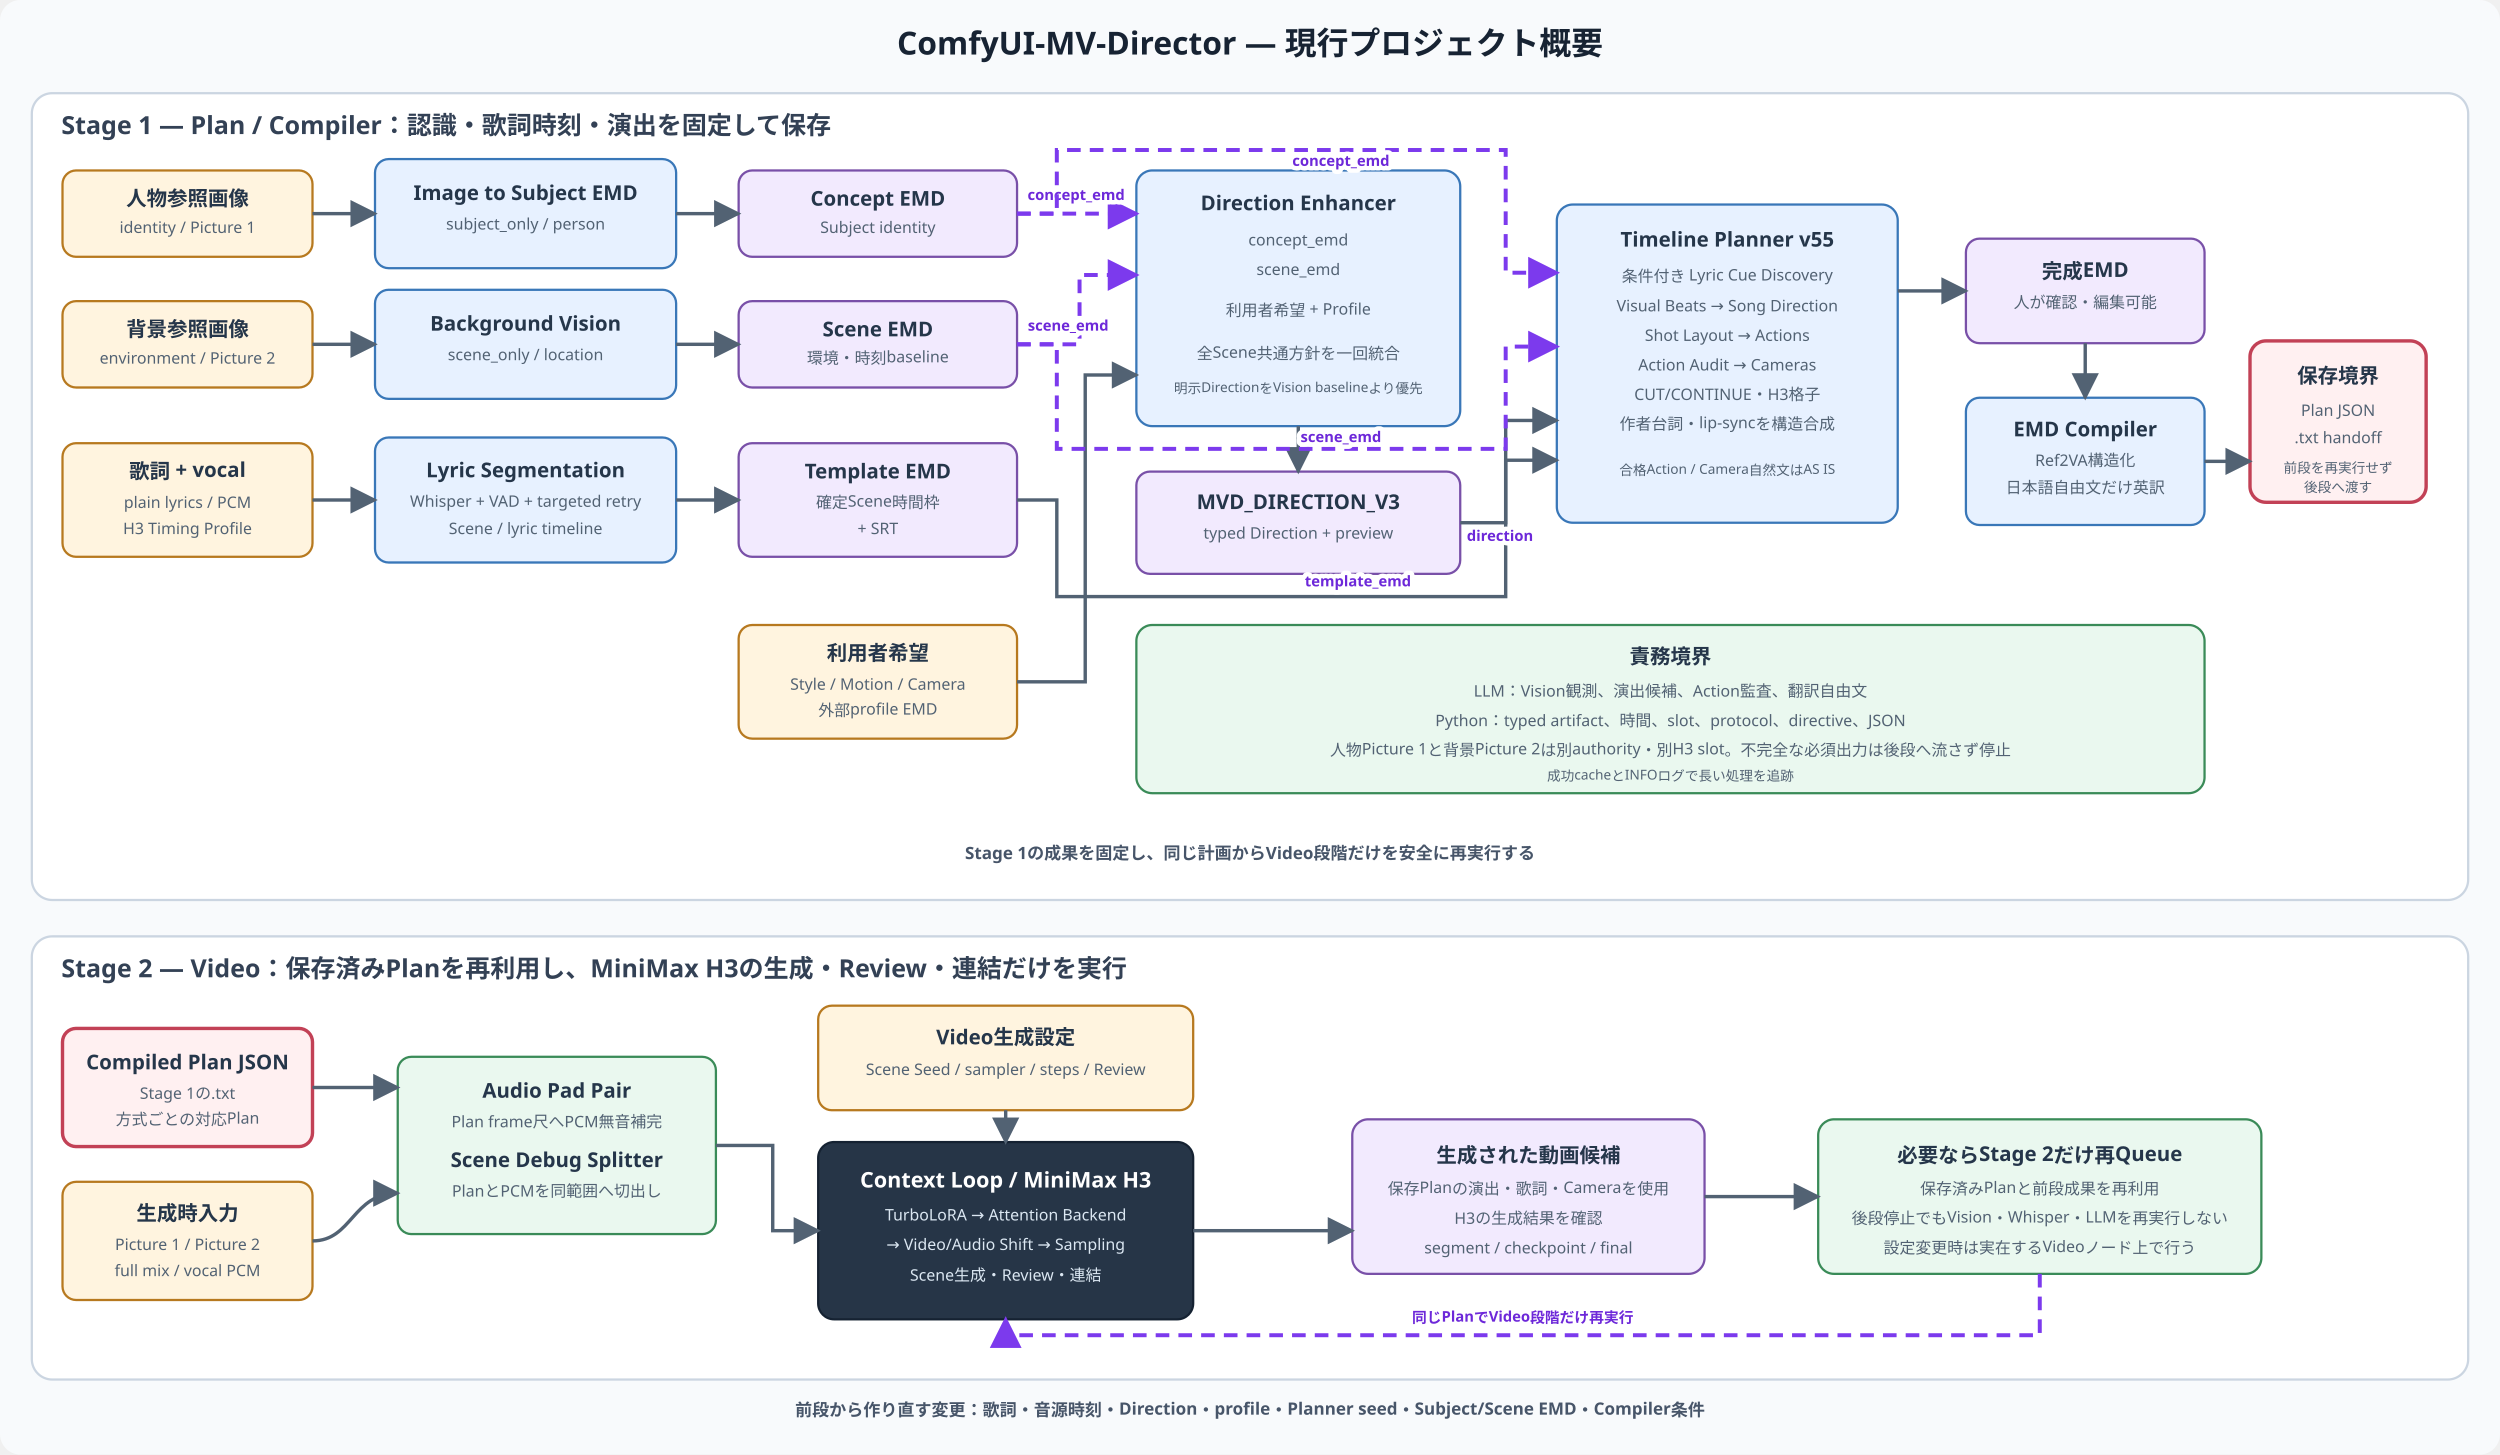
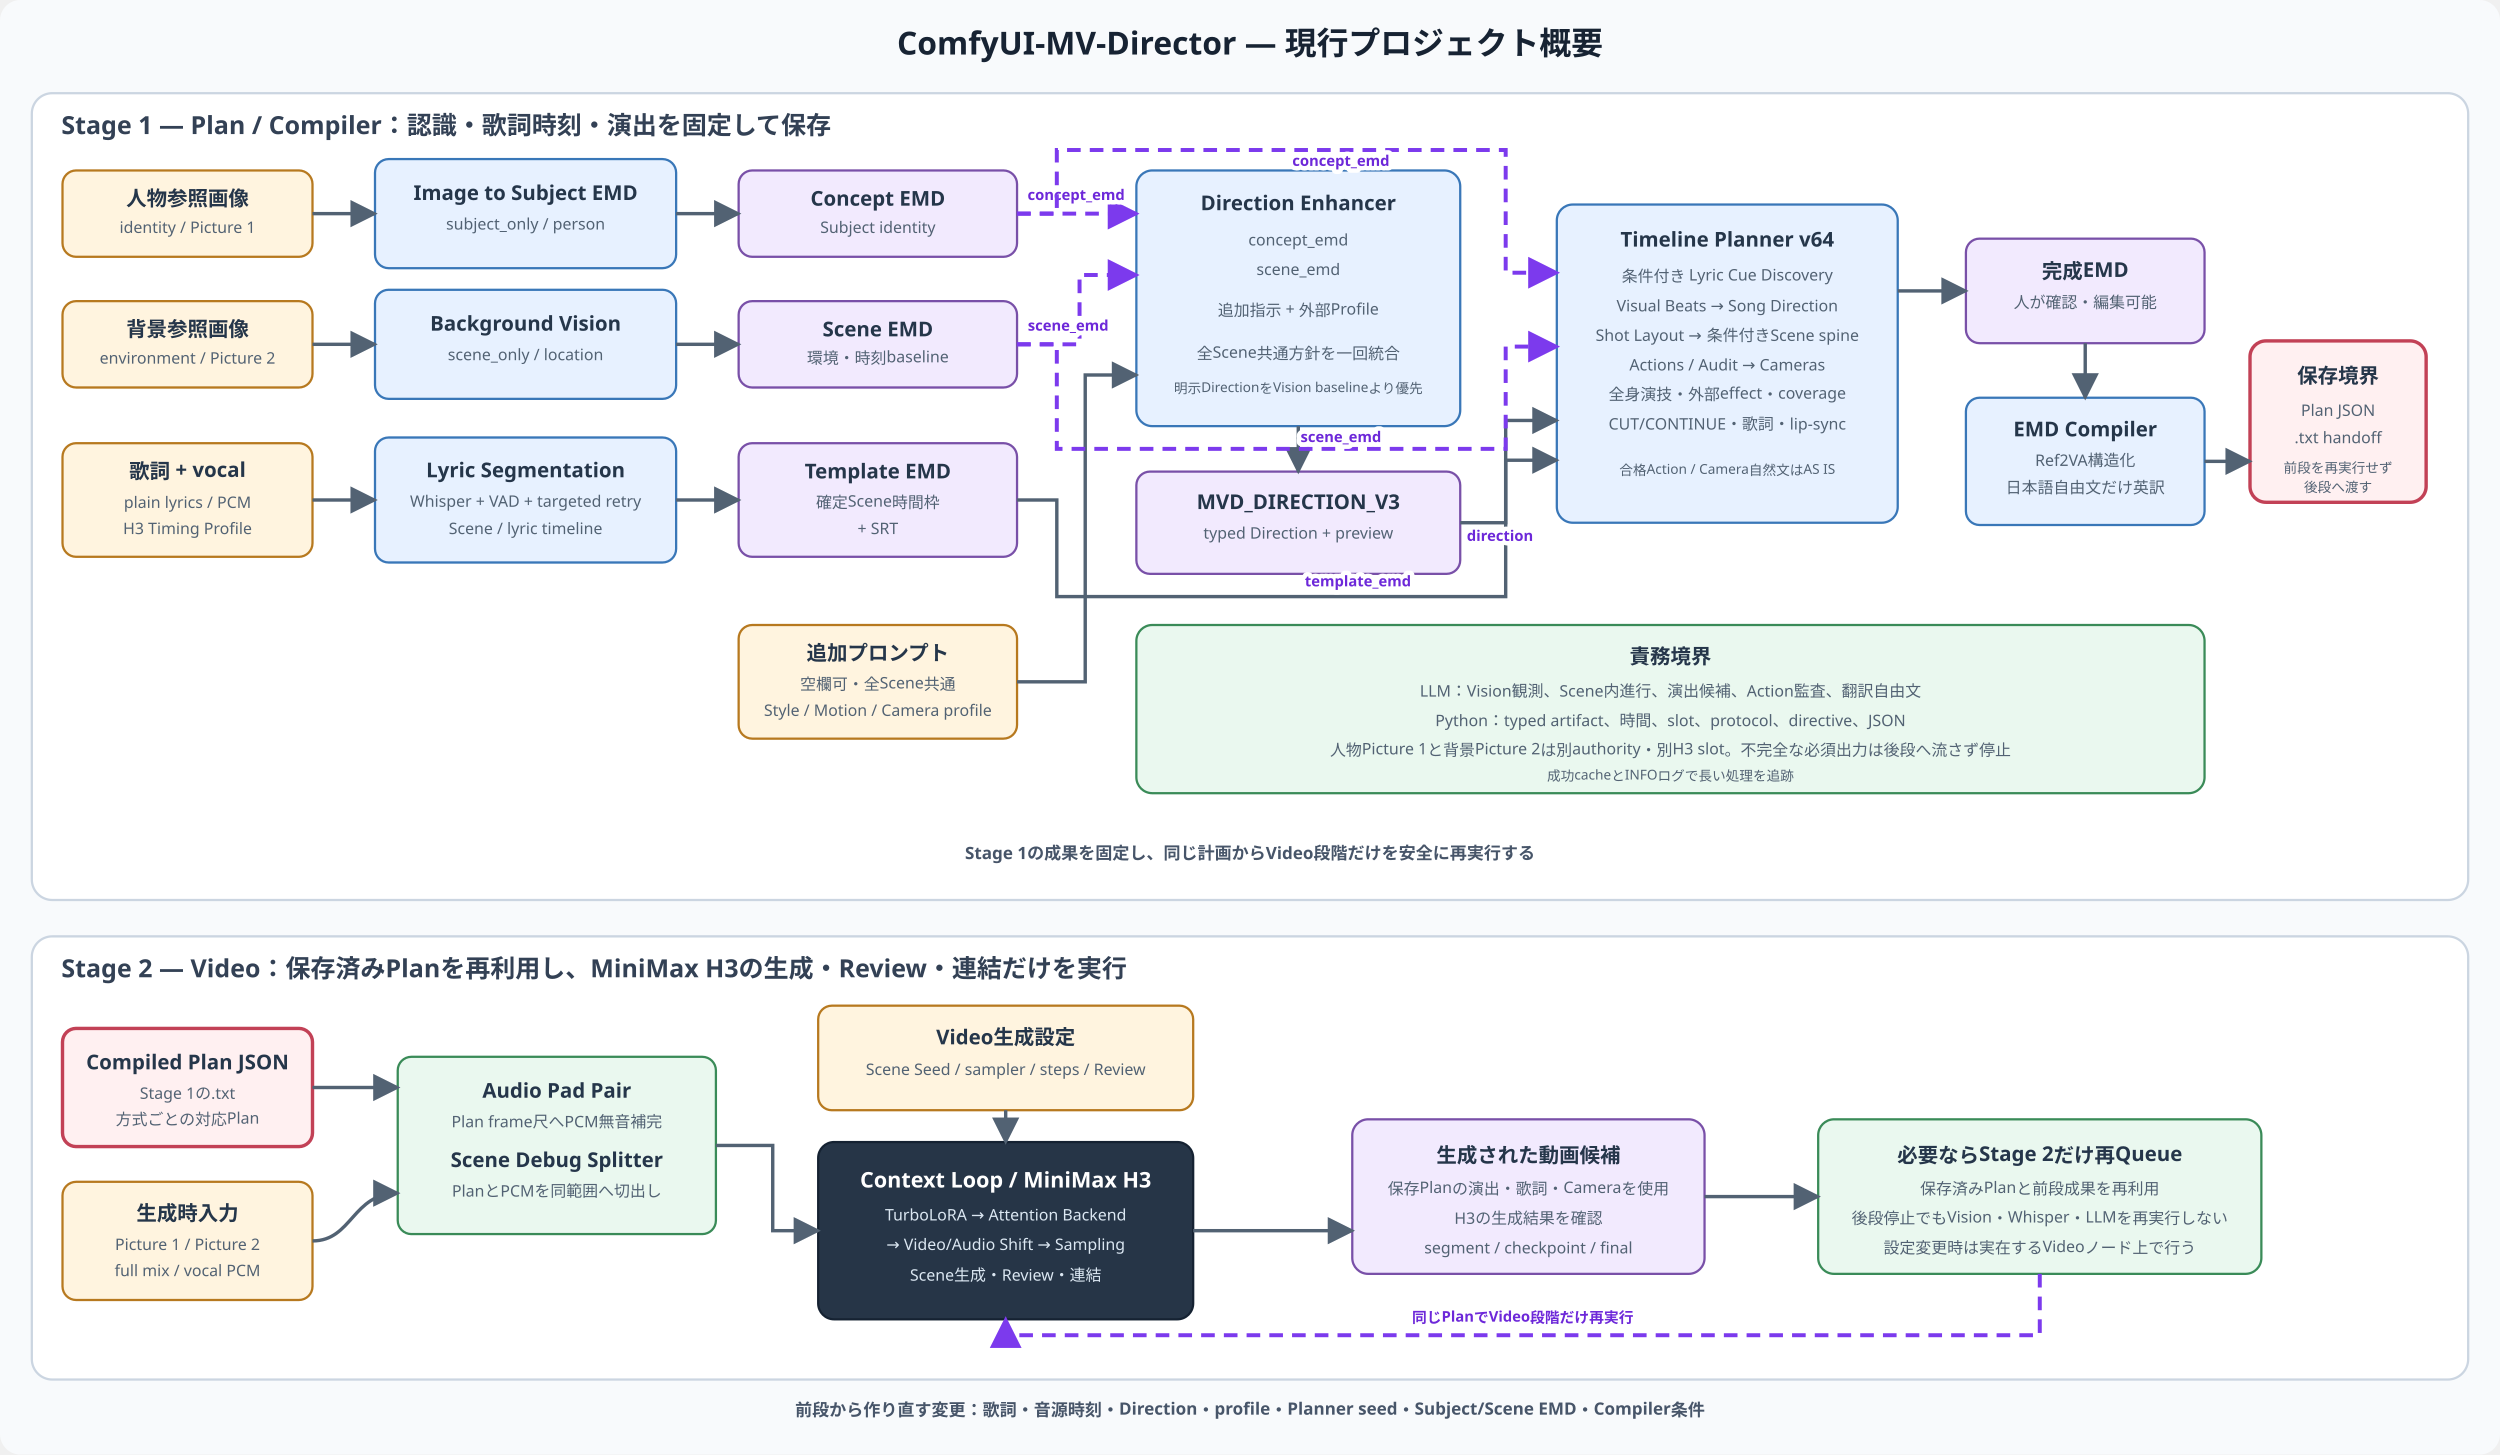
<svg xmlns="http://www.w3.org/2000/svg" width="2200" height="1280" viewBox="0 0 2200 1280" role="img" aria-labelledby="title desc">
  <defs>
    <marker id="arrow" viewBox="0 0 10 10" refX="9" refY="5" markerWidth="8" markerHeight="8" orient="auto">
      <path d="M0 0L10 5L0 10Z" fill="#526273" />
    </marker>
    <marker id="dashArrow" viewBox="0 0 10 10" refX="9" refY="5" markerWidth="8" markerHeight="8" orient="auto">
      <path d="M0 0L10 5L0 10Z" fill="#7c3aed" />
    </marker>
    <style>
      .canvas{fill:#f8fafc}.stage{fill:#fff;stroke:#cbd5e1;stroke-width:2}.input{fill:#fff4df;stroke:#b7791f;stroke-width:2}.node{fill:#e7f1ff;stroke:#3977b8;stroke-width:2}.py{fill:#eaf8ef;stroke:#3a8b58;stroke-width:2}.artifact{fill:#f2eafe;stroke:#7950a8;stroke-width:2}.save{fill:#fff0f1;stroke:#c24156;stroke-width:3}.target{fill:#263547;stroke:#152232;stroke-width:2}.edge{fill:none;stroke:#526273;stroke-width:3;marker-end:url(#arrow)}.dash{fill:none;stroke:#7c3aed;stroke-width:3.5;stroke-dasharray:12 8;marker-end:url(#dashArrow)}.title{fill:#172333;font:700 28px "Yu Gothic UI","Noto Sans JP",sans-serif;text-anchor:middle}.stageTitle{fill:#334155;font:700 22px "Yu Gothic UI","Noto Sans JP",sans-serif}.label{fill:#25364a;font:700 18px "Yu Gothic UI","Noto Sans JP",sans-serif;text-anchor:middle}.small{fill:#526273;font:500 14px "Yu Gothic UI","Noto Sans JP",sans-serif;text-anchor:middle}.tiny{fill:#526273;font:500 12px "Yu Gothic UI","Noto Sans JP",sans-serif;text-anchor:middle}.white{fill:#fff;font:700 19px "Yu Gothic UI","Noto Sans JP",sans-serif;text-anchor:middle}.whiteSmall{fill:#dbe7f2;font:500 14px "Yu Gothic UI","Noto Sans JP",sans-serif;text-anchor:middle}.note{fill:#475569;font:600 15px "Yu Gothic UI","Noto Sans JP",sans-serif;text-anchor:middle}.edgeLabel{fill:#6d28d9;font:700 13px "Yu Gothic UI","Noto Sans JP",sans-serif;text-anchor:middle;paint-order:stroke;stroke:#fff;stroke-width:8;stroke-linejoin:round}
    </style>
  </defs>
  <rect class="canvas" width="2200" height="1280" rx="18" />
  <text class="title" x="1100" y="48">ComfyUI-MV-Director — 現行プロジェクト概要</text>
  <rect class="stage" x="28" y="82" width="2144" height="710" rx="18" />
  <text class="stageTitle" x="54" y="118">Stage 1 — Plan / Compiler：認識・歌詞時刻・演出を固定して保存</text>
  <rect class="input" x="55" y="150" width="220" height="76" rx="12" />
  <text class="label" x="165" y="181">人物参照画像</text>
  <text class="small" x="165" y="205">identity / Picture 1</text>
  <rect class="node" x="330" y="140" width="265" height="96" rx="12" />
  <text class="label" x="462.5" y="176">Image to Subject EMD</text>
  <text class="small" x="462.5" y="202">subject_only / person</text>
  <rect class="artifact" x="650" y="150" width="245" height="76" rx="12" />
  <text class="label" x="772.5" y="181">Concept EMD</text>
  <text class="small" x="772.5" y="205">Subject identity</text>
  <path class="edge" d="M275 188H330" />
  <path class="edge" d="M595 188H650" />
  <rect class="input" x="55" y="265" width="220" height="76" rx="12" />
  <text class="label" x="165" y="296">背景参照画像</text>
  <text class="small" x="165" y="320">environment / Picture 2</text>
  <rect class="node" x="330" y="255" width="265" height="96" rx="12" />
  <text class="label" x="462.5" y="291">Background Vision</text>
  <text class="small" x="462.5" y="317">scene_only / location</text>
  <rect class="artifact" x="650" y="265" width="245" height="76" rx="12" />
  <text class="label" x="772.5" y="296">Scene EMD</text>
  <text class="small" x="772.5" y="320">環境・時刻baseline</text>
  <path class="edge" d="M275 303H330" />
  <path class="edge" d="M595 303H650" />
  <rect class="input" x="55" y="390" width="220" height="100" rx="12" />
  <text class="label" x="165" y="421">歌詞 + vocal</text>
  <text class="small" x="165" y="447">plain lyrics / PCM</text>
  <text class="small" x="165" y="470">H3 Timing Profile</text>
  <rect class="node" x="330" y="385" width="265" height="110" rx="12" />
  <text class="label" x="462.5" y="420">Lyric Segmentation</text>
  <text class="small" x="462.5" y="446">Whisper + VAD + targeted retry</text>
  <text class="small" x="462.5" y="470">Scene / lyric timeline</text>
  <rect class="artifact" x="650" y="390" width="245" height="100" rx="12" />
  <text class="label" x="772.5" y="421">Template EMD</text>
  <text class="small" x="772.5" y="447">確定Scene時間枠</text>
  <text class="small" x="772.5" y="470">+ SRT</text>
  <path class="edge" d="M275 440H330" />
  <path class="edge" d="M595 440H650" />
  <rect class="input" x="650" y="550" width="245" height="100" rx="12" />
-   <text class="label" x="772.5" y="581">利用者希望</text>
-   <text class="small" x="772.5" y="607">Style / Motion / Camera</text>
-   <text class="small" x="772.5" y="630">外部profile EMD</text>
+   <text class="label" x="772.5" y="581">追加プロンプト</text>
+   <text class="small" x="772.5" y="607">空欄可・全Scene共通</text>
+   <text class="small" x="772.5" y="630">Style / Motion / Camera profile</text>
  <rect class="node" x="1000" y="150" width="285" height="225" rx="14" />
  <text class="label" x="1142.5" y="185">Direction Enhancer</text>
  <text class="small" x="1142.5" y="216">concept_emd</text>
  <text class="small" x="1142.5" y="242">scene_emd</text>
-   <text class="small" x="1142.5" y="278">利用者希望 + Profile</text>
+   <text class="small" x="1142.5" y="278">追加指示 + 外部Profile</text>
  <text class="small" x="1142.5" y="316">全Scene共通方針を一回統合</text>
  <text class="tiny" x="1142.5" y="346">明示DirectionをVision baselineより優先</text>
  <path class="dash" d="M895 188H1000" />
  <text class="edgeLabel" x="947" y="176">concept_emd</text>
  <path class="dash" d="M895 303H950V242H1000" />
  <text class="edgeLabel" x="940" y="291">scene_emd</text>
  <path class="edge" d="M895 600H955V330H1000" />
  <rect class="artifact" x="1000" y="415" width="285" height="90" rx="12" />
  <text class="label" x="1142.5" y="448">MVD_DIRECTION_V3</text>
  <text class="small" x="1142.5" y="474">typed Direction + preview</text>
  <path class="edge" d="M1142.5 375V415" />
  <rect class="node" x="1370" y="180" width="300" height="280" rx="14" />
-   <text class="label" x="1520" y="217">Timeline Planner v55</text>
+   <text class="label" x="1520" y="217">Timeline Planner v64</text>
  <text class="small" x="1520" y="248">条件付き Lyric Cue Discovery</text>
  <text class="small" x="1520" y="274">Visual Beats → Song Direction</text>
-   <text class="small" x="1520" y="300">Shot Layout → Actions</text>
-   <text class="small" x="1520" y="326">Action Audit → Cameras</text>
-   <text class="small" x="1520" y="352">CUT/CONTINUE・H3格子</text>
-   <text class="small" x="1520" y="378">作者台詞・lip-syncを構造合成</text>
+   <text class="small" x="1520" y="300">Shot Layout → 条件付きScene spine</text>
+   <text class="small" x="1520" y="326">Actions / Audit → Cameras</text>
+   <text class="small" x="1520" y="352">全身演技・外部effect・coverage</text>
+   <text class="small" x="1520" y="378">CUT/CONTINUE・歌詞・lip-sync</text>
  <text class="tiny" x="1520" y="418">合格Action / Camera自然文はAS IS</text>
  <path class="edge" d="M895 440H930V525H1325V405H1370" />
  <text class="edgeLabel" x="1195" y="516">template_emd</text>
  <path class="edge" d="M1285 460H1325V370H1370" />
  <text class="edgeLabel" x="1320" y="476">direction</text>
  <path class="dash" d="M895 188H930V132H1325V240H1370" />
  <text class="edgeLabel" x="1180" y="146">concept_emd</text>
  <path class="dash" d="M895 303H930V395H1325V305H1370" />
  <text class="edgeLabel" x="1180" y="389">scene_emd</text>
  <rect class="artifact" x="1730" y="210" width="210" height="92" rx="12" />
  <text class="label" x="1835" y="245">完成EMD</text>
  <text class="small" x="1835" y="271">人が確認・編集可能</text>
  <path class="edge" d="M1670 256H1730" />
  <rect class="node" x="1730" y="350" width="210" height="112" rx="12" />
  <text class="label" x="1835" y="384">EMD Compiler</text>
  <text class="small" x="1835" y="410">Ref2VA構造化</text>
  <text class="small" x="1835" y="434">日本語自由文だけ英訳</text>
  <path class="edge" d="M1835 302V350" />
  <rect class="save" x="1980" y="300" width="155" height="142" rx="14" />
  <text class="label" x="2057.5" y="337">保存境界</text>
  <text class="small" x="2057.5" y="366">Plan JSON</text>
  <text class="small" x="2057.5" y="390">.txt handoff</text>
  <text class="tiny" x="2057.5" y="416">前段を再実行せず</text>
  <text class="tiny" x="2057.5" y="433">後段へ渡す</text>
  <path class="edge" d="M1940 406H1980" />
  <rect class="py" x="1000" y="550" width="940" height="148" rx="14" />
  <text class="label" x="1470" y="584">責務境界</text>
-   <text class="small" x="1470" y="613">LLM：Vision観測、演出候補、Action監査、翻訳自由文</text>
+   <text class="small" x="1470" y="613">LLM：Vision観測、Scene内進行、演出候補、Action監査、翻訳自由文</text>
  <text class="small" x="1470" y="639">Python：typed artifact、時間、slot、protocol、directive、JSON</text>
  <text class="small" x="1470" y="665">人物Picture 1と背景Picture 2は別authority・別H3 slot。不完全な必須出力は後段へ流さず停止</text>
  <text class="tiny" x="1470" y="687">成功cacheとINFOログで長い処理を追跡</text>
  <text class="note" x="1100" y="756">Stage 1の成果を固定し、同じ計画からVideo段階だけを安全に再実行する</text>
  <rect class="stage" x="28" y="824" width="2144" height="390" rx="18" />
  <text class="stageTitle" x="54" y="860">Stage 2 — Video：保存済みPlanを再利用し、MiniMax H3の生成・Review・連結だけを実行</text>
  <rect class="save" x="55" y="905" width="220" height="104" rx="12" />
  <text class="label" x="165" y="941">Compiled Plan JSON</text>
  <text class="small" x="165" y="967">Stage 1の.txt</text>
  <text class="small" x="165" y="990">方式ごとの対応Plan</text>
  <rect class="input" x="55" y="1040" width="220" height="104" rx="12" />
  <text class="label" x="165" y="1074">生成時入力</text>
  <text class="small" x="165" y="1100">Picture 1 / Picture 2</text>
  <text class="small" x="165" y="1123">full mix / vocal PCM</text>
  <rect class="py" x="350" y="930" width="280" height="156" rx="12" />
  <text class="label" x="490" y="966">Audio Pad Pair</text>
  <text class="small" x="490" y="992">Plan frame尺へPCM無音補完</text>
  <text class="label" x="490" y="1027">Scene Debug Splitter</text>
  <text class="small" x="490" y="1053">PlanとPCMを同範囲へ切出し</text>
  <rect class="input" x="720" y="885" width="330" height="92" rx="12" />
  <text class="label" x="885" y="919">Video生成設定</text>
  <text class="small" x="885" y="946">Scene Seed / sampler / steps / Review</text>
  <rect class="target" x="720" y="1005" width="330" height="156" rx="14" />
  <text class="white" x="885" y="1045">Context Loop / MiniMax H3</text>
  <text class="whiteSmall" x="885" y="1074">TurboLoRA → Attention Backend</text>
  <text class="whiteSmall" x="885" y="1100">→ Video/Audio Shift → Sampling</text>
  <text class="whiteSmall" x="885" y="1127">Scene生成・Review・連結</text>
  <rect class="artifact" x="1190" y="985" width="310" height="136" rx="14" />
  <text class="label" x="1345" y="1023">生成された動画候補</text>
  <text class="small" x="1345" y="1051">保存Planの演出・歌詞・Cameraを使用</text>
  <text class="small" x="1345" y="1077">H3の生成結果を確認</text>
  <text class="small" x="1345" y="1103">segment / checkpoint / final</text>
  <rect class="py" x="1600" y="985" width="390" height="136" rx="14" />
  <text class="label" x="1795" y="1023">必要ならStage 2だけ再Queue</text>
  <text class="small" x="1795" y="1051">保存済みPlanと前段成果を再利用</text>
  <text class="small" x="1795" y="1077">後段停止でもVision・Whisper・LLMを再実行しない</text>
  <text class="small" x="1795" y="1103">設定変更時は実在するVideoノード上で行う</text>
  <path class="edge" d="M275 957H350" />
  <path class="edge" d="M275 1092C310 1092 310 1050 350 1050" />
  <path class="edge" d="M630 1008H680V1083H720" />
  <path class="edge" d="M885 977V1005" />
  <path class="edge" d="M1050 1083H1190" />
  <path class="edge" d="M1500 1053H1600" />
  <path class="dash" d="M1795 1121V1175H885V1161" />
  <text class="edgeLabel" x="1340" y="1164">同じPlanでVideo段階だけ再実行</text>
  <text class="note" x="1100" y="1246">前段から作り直す変更：歌詞・音源時刻・Direction・profile・Planner seed・Subject/Scene EMD・Compiler条件</text>
</svg>
